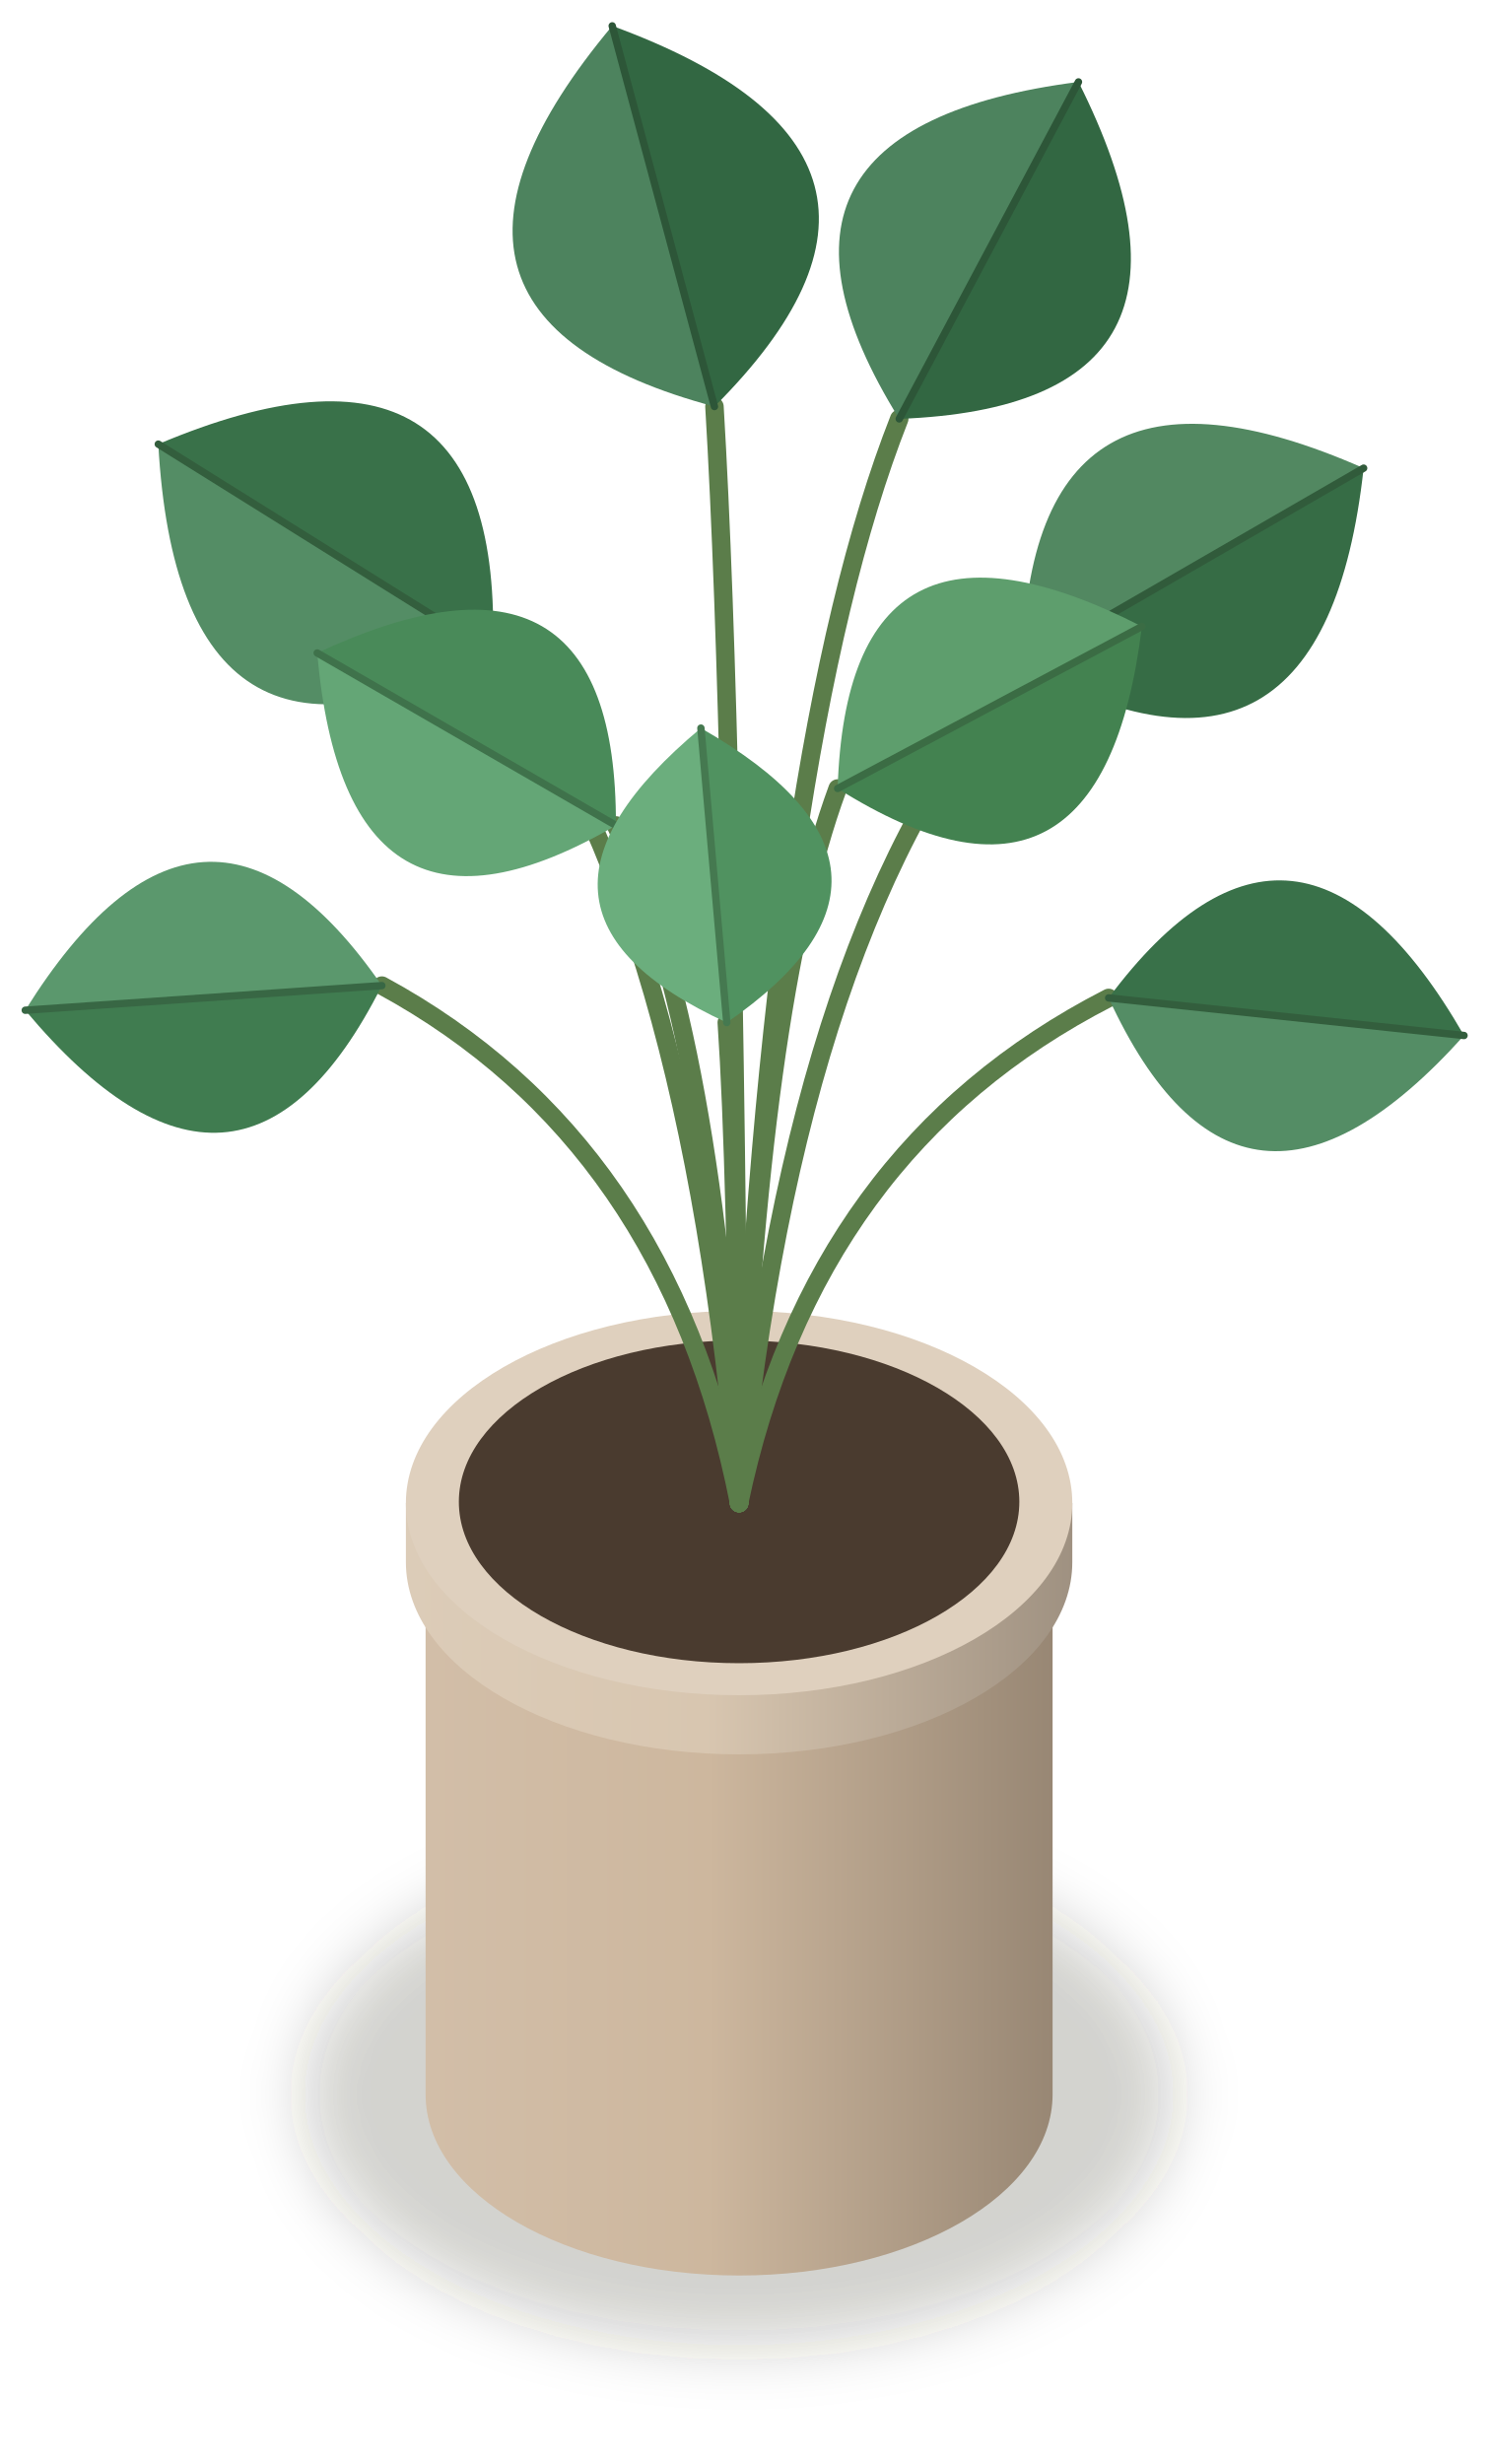
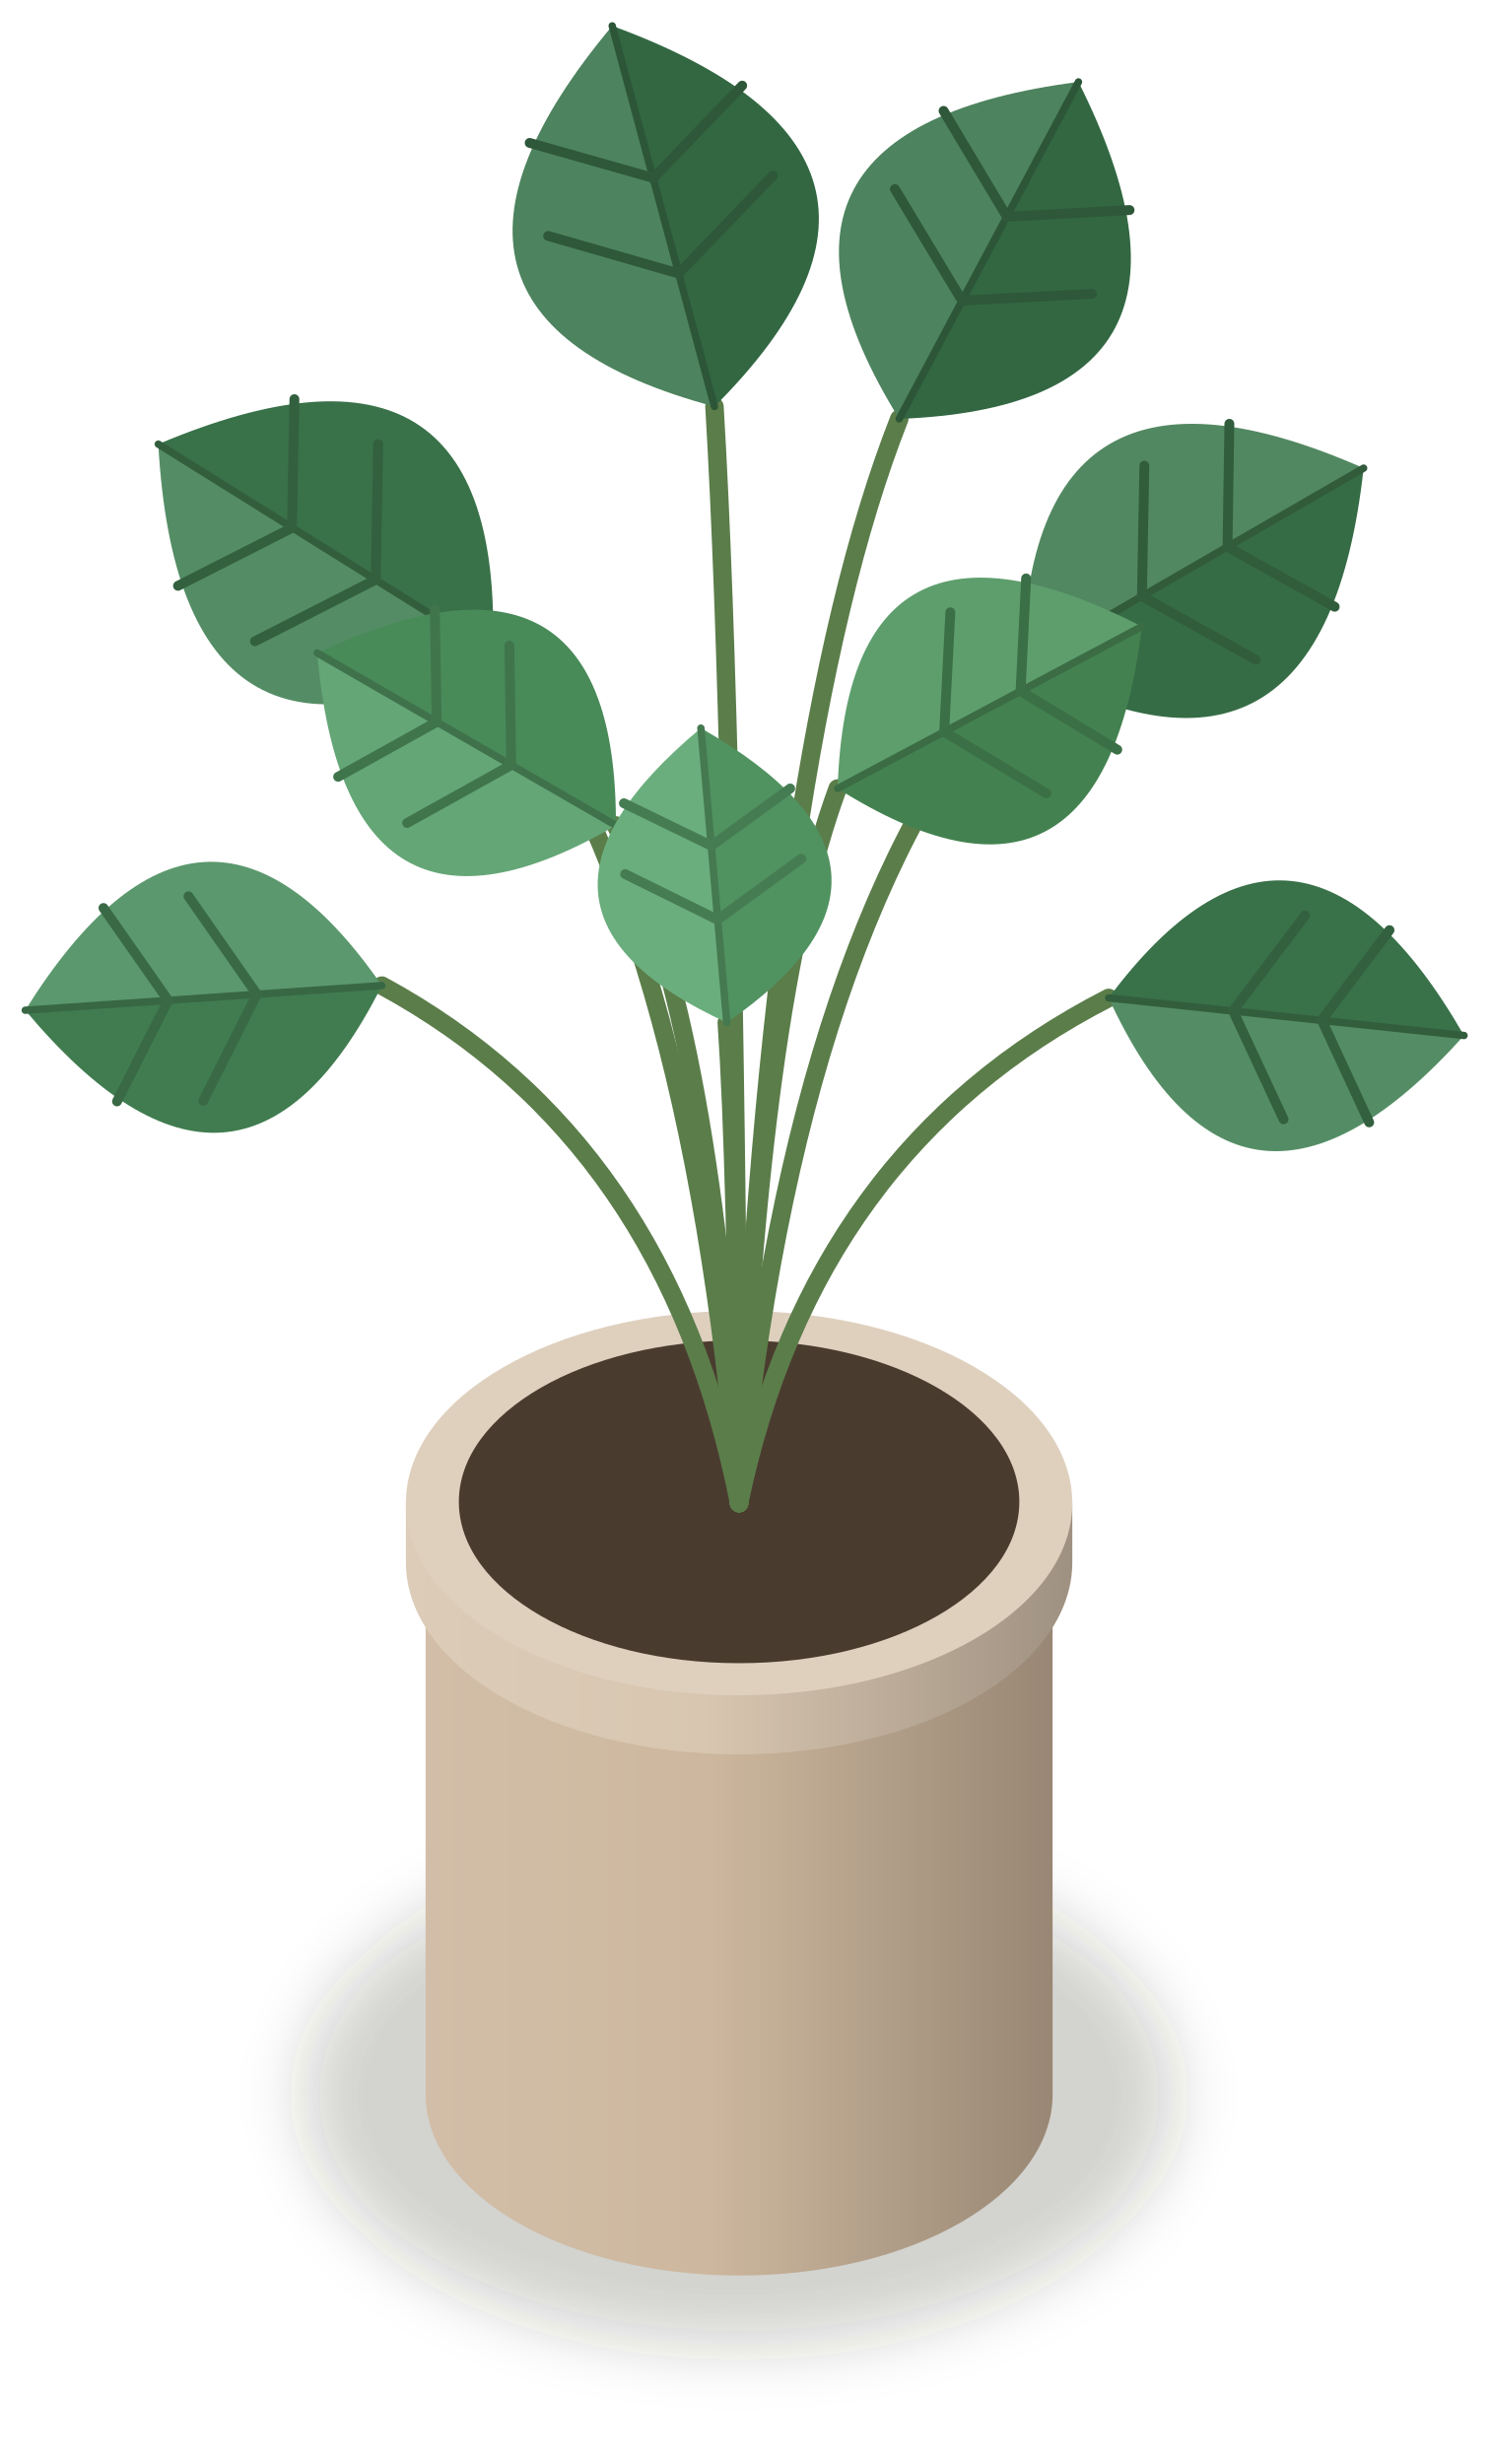
<svg xmlns="http://www.w3.org/2000/svg" viewBox="-120 -340 242 400" width="242" height="400">
  <defs>
    <filter id="plant-monstera-blur0" x="-50%" y="-50%" width="200%" height="200%">
      <feGaussianBlur stdDeviation="5" />
    </filter>
    <linearGradient id="plant-monstera-cyl1" gradientUnits="userSpaceOnUse" x1="-50.9" y1="0" x2="50.9" y2="0">
      <stop offset="0" stop-color="#d2bea8" />
      <stop offset=".45" stop-color="#cdb79e" />
      <stop offset="1" stop-color="#988774" />
    </linearGradient>
    <linearGradient id="plant-monstera-cyl2" gradientUnits="userSpaceOnUse" x1="-54.1" y1="0" x2="54.1" y2="0">
      <stop offset="0" stop-color="#dcccb8" />
      <stop offset=".45" stop-color="#d8c6b0" />
      <stop offset="1" stop-color="#9f9181" />
    </linearGradient>
  </defs>
  <ellipse cx="0" cy="0" rx="70.5" ry="40.7" fill="#3b2f25" fill-opacity="0.22" filter="url(#plant-monstera-blur0)" />
  <path d="M-50.9 -89.6L-50.9 0A50.9 29.4 0 0 0 50.9 0L50.9 -89.6Z" fill="url(#plant-monstera-cyl1)" />
  <ellipse cx="0" cy="-89.6" rx="50.9" ry="29.4" fill="#d6c4af" />
  <path d="M-54.1 -96L-54.1 -86.4A54.1 31.2 0 0 0 54.1 -86.4L54.1 -96Z" fill="url(#plant-monstera-cyl2)" />
  <ellipse cx="0" cy="-96" rx="54.1" ry="31.2" fill="#dfd0be" />
  <ellipse cx="0" cy="-96.2" rx="45.5" ry="26.2" fill="#4a3b2f" />
  <path d="M0 -96Q-0.8 -220.6 -4 -274" fill="none" stroke="#5b7d4a" stroke-width="3" stroke-linecap="round" />
  <path d="M-4 -274Q-59.8 -288.9 -20.6 -335.8Z" fill="#4d835e" />
  <path d="M-4 -274Q36.8 -314.8 -20.6 -335.8Z" fill="#326742" />
  <path d="M-4 -274L-20.6 -335.8" stroke="#2d5638" stroke-width="1.2" stroke-linecap="round" />
+   <path d="M-9.8 -295.6L5.5 -311.5" stroke="#2e5839" stroke-width="1.6" stroke-linecap="round" />
+   <path d="M-9.8 -295.6L-31 -301.7" stroke="#2e5839" stroke-width="1.6" stroke-linecap="round" />
+   <path d="M-13.9 -311.1L0.5 -326.1" stroke="#2e5839" stroke-width="1.6" stroke-linecap="round" />
+   <path d="M-13.9 -311.1L-34 -316.8" stroke="#2e5839" stroke-width="1.6" stroke-linecap="round" />
  <path d="M0 -96Q5.2 -219.2 26 -272" fill="none" stroke="#5b7d4a" stroke-width="3" stroke-linecap="round" />
  <path d="M26 -272Q-3.3 -319.2 55.1 -326.7Z" fill="#4d835e" />
  <path d="M26 -272Q81.5 -274.1 55.1 -326.7Z" fill="#326742" />
  <path d="M26 -272L55.1 -326.7" stroke="#2d5638" stroke-width="1.2" stroke-linecap="round" />
+   <path d="M36.2 -291.2L57.3 -292.3" stroke="#2e5839" stroke-width="1.6" stroke-linecap="round" />
+   <path d="M36.2 -291.2L25.3 -309.3" stroke="#2e5839" stroke-width="1.6" stroke-linecap="round" />
+   <path d="M43.5 -304.8L63.4 -305.9" stroke="#2e5839" stroke-width="1.6" stroke-linecap="round" />
+   <path d="M43.5 -304.8L33.2 -322" stroke="#2e5839" stroke-width="1.6" stroke-linecap="round" />
  <path d="M0 -96Q-8 -192.6 -40 -234" fill="none" stroke="#5b7d4a" stroke-width="3" stroke-linecap="round" />
  <path d="M-40 -234Q-90.9 -206.9 -94.3 -267.9Z" fill="#548d65" />
  <path d="M-40 -234Q-37.9 -291.7 -94.3 -267.9Z" fill="#397149" />
  <path d="M-40 -234L-94.3 -267.9" stroke="#335e3d" stroke-width="1.2" stroke-linecap="round" />
+   <path d="M-59 -245.9L-58.6 -267.9" stroke="#33603f" stroke-width="1.6" stroke-linecap="round" />
+   <path d="M-59 -245.9L-78.6 -235.9" stroke="#33603f" stroke-width="1.6" stroke-linecap="round" />
+   <path d="M-72.6 -254.3L-72.2 -275.2" stroke="#33603f" stroke-width="1.6" stroke-linecap="round" />
+   <path d="M-72.6 -254.3L-91.1 -244.9" stroke="#33603f" stroke-width="1.6" stroke-linecap="round" />
  <path d="M0 -96Q9.2 -191.2 46 -232" fill="none" stroke="#5b7d4a" stroke-width="3" stroke-linecap="round" />
  <path d="M46 -232Q46.9 -288 101.4 -264Z" fill="#528861" />
  <path d="M46 -232Q94.9 -204.8 101.4 -264Z" fill="#366c45" />
  <path d="M46 -232L101.4 -264" stroke="#315b3b" stroke-width="1.2" stroke-linecap="round" />
+   <path d="M65.4 -243.2L83.9 -232.9" stroke="#315d3c" stroke-width="1.6" stroke-linecap="round" />
+   <path d="M65.4 -243.2L65.8 -264.4" stroke="#315d3c" stroke-width="1.6" stroke-linecap="round" />
+   <path d="M79.3 -251.2L96.7 -241.5" stroke="#315d3c" stroke-width="1.6" stroke-linecap="round" />
+   <path d="M79.3 -251.2L79.6 -271.2" stroke="#315d3c" stroke-width="1.6" stroke-linecap="round" />
  <path d="M0 -96Q-11.6 -154.8 -58 -180" fill="none" stroke="#5b7d4a" stroke-width="3" stroke-linecap="round" />
  <path d="M-58 -180Q-87.1 -222.1 -115.9 -176Z" fill="#5b986d" />
  <path d="M-58 -180Q-81 -134.3 -115.9 -176Z" fill="#407c50" />
  <path d="M-58 -180L-115.9 -176" stroke="#386744" stroke-width="1.2" stroke-linecap="round" />
+   <path d="M-78.3 -178.6L-89.4 -194.5" stroke="#396a45" stroke-width="1.6" stroke-linecap="round" />
+   <path d="M-78.3 -178.6L-87 -161.3" stroke="#396a45" stroke-width="1.6" stroke-linecap="round" />
+   <path d="M-92.7 -177.6L-103.2 -192.6" stroke="#396a45" stroke-width="1.6" stroke-linecap="round" />
+   <path d="M-92.7 -177.6L-101 -161.2" stroke="#396a45" stroke-width="1.6" stroke-linecap="round" />
  <path d="M0 -96Q12 -153.4 60 -178" fill="none" stroke="#5b7d4a" stroke-width="3" stroke-linecap="round" />
  <path d="M60 -178Q81.4 -131.5 117.7 -171.9Z" fill="#548d65" />
  <path d="M60 -178Q90.6 -219 117.7 -171.9Z" fill="#397149" />
  <path d="M60 -178L117.7 -171.9" stroke="#335e3d" stroke-width="1.2" stroke-linecap="round" />
+   <path d="M80.2 -175.9L88.4 -158.3" stroke="#33603f" stroke-width="1.6" stroke-linecap="round" />
+   <path d="M80.2 -175.9L91.9 -191.4" stroke="#33603f" stroke-width="1.6" stroke-linecap="round" />
+   <path d="M94.6 -174.4L102.3 -157.8" stroke="#33603f" stroke-width="1.6" stroke-linecap="round" />
+   <path d="M94.6 -174.4L105.6 -189" stroke="#33603f" stroke-width="1.6" stroke-linecap="round" />
  <path d="M0 -96Q-4 -173 -20 -206" fill="none" stroke="#5b7d4a" stroke-width="3" stroke-linecap="round" />
  <path d="M-20 -206Q-63.8 -180.5 -68.5 -234Z" fill="#64a676" />
  <path d="M-20 -206Q-19.8 -256.7 -68.5 -234Z" fill="#498a59" />
  <path d="M-20 -206L-68.5 -234" stroke="#3f724b" stroke-width="1.2" stroke-linecap="round" />
+   <path d="M-37 -215.8L-37.3 -235.2" stroke="#40754c" stroke-width="1.6" stroke-linecap="round" />
+   <path d="M-37 -215.8L-53.9 -206.4" stroke="#40754c" stroke-width="1.6" stroke-linecap="round" />
+   <path d="M-49.1 -222.8L-49.4 -241.1" stroke="#40754c" stroke-width="1.6" stroke-linecap="round" />
+   <path d="M-49.1 -222.8L-65.1 -213.9" stroke="#40754c" stroke-width="1.6" stroke-linecap="round" />
  <path d="M0 -96Q3.2 -177.2 16 -212" fill="none" stroke="#5b7d4a" stroke-width="3" stroke-linecap="round" />
  <path d="M16 -212Q17.6 -262.7 65.4 -238.3Z" fill="#5e9e6d" />
  <path d="M16 -212Q58.9 -185 65.4 -238.3Z" fill="#438250" />
  <path d="M16 -212L65.4 -238.3" stroke="#3b6c44" stroke-width="1.2" stroke-linecap="round" />
+   <path d="M33.3 -221.2L49.9 -211.2" stroke="#3b6f45" stroke-width="1.6" stroke-linecap="round" />
+   <path d="M33.3 -221.2L34.3 -240.6" stroke="#3b6f45" stroke-width="1.6" stroke-linecap="round" />
+   <path d="M45.7 -227.8L61.4 -218.3" stroke="#3b6f45" stroke-width="1.6" stroke-linecap="round" />
+   <path d="M45.7 -227.8L46.6 -246.1" stroke="#3b6f45" stroke-width="1.6" stroke-linecap="round" />
  <path d="M0 -96Q-0.4 -150.6 -2 -174" fill="none" stroke="#5b7d4a" stroke-width="3" stroke-linecap="round" />
  <path d="M-2 -174Q-41.7 -192.2 -6.2 -221.8Z" fill="#6bae7d" />
  <path d="M-2 -174Q34 -198.8 -6.2 -221.8Z" fill="#509260" />
  <path d="M-2 -174L-6.2 -221.8" stroke="#457950" stroke-width="1.2" stroke-linecap="round" />
+   <path d="M-3.5 -190.7L10.1 -200.6" stroke="#467c52" stroke-width="1.6" stroke-linecap="round" />
+   <path d="M-3.5 -190.7L-18.5 -198.1" stroke="#467c52" stroke-width="1.6" stroke-linecap="round" />
+   <path d="M-4.5 -202.7L8.3 -212" stroke="#467c52" stroke-width="1.6" stroke-linecap="round" />
+   <path d="M-4.5 -202.7L-18.7 -209.6" stroke="#467c52" stroke-width="1.6" stroke-linecap="round" />
</svg>
